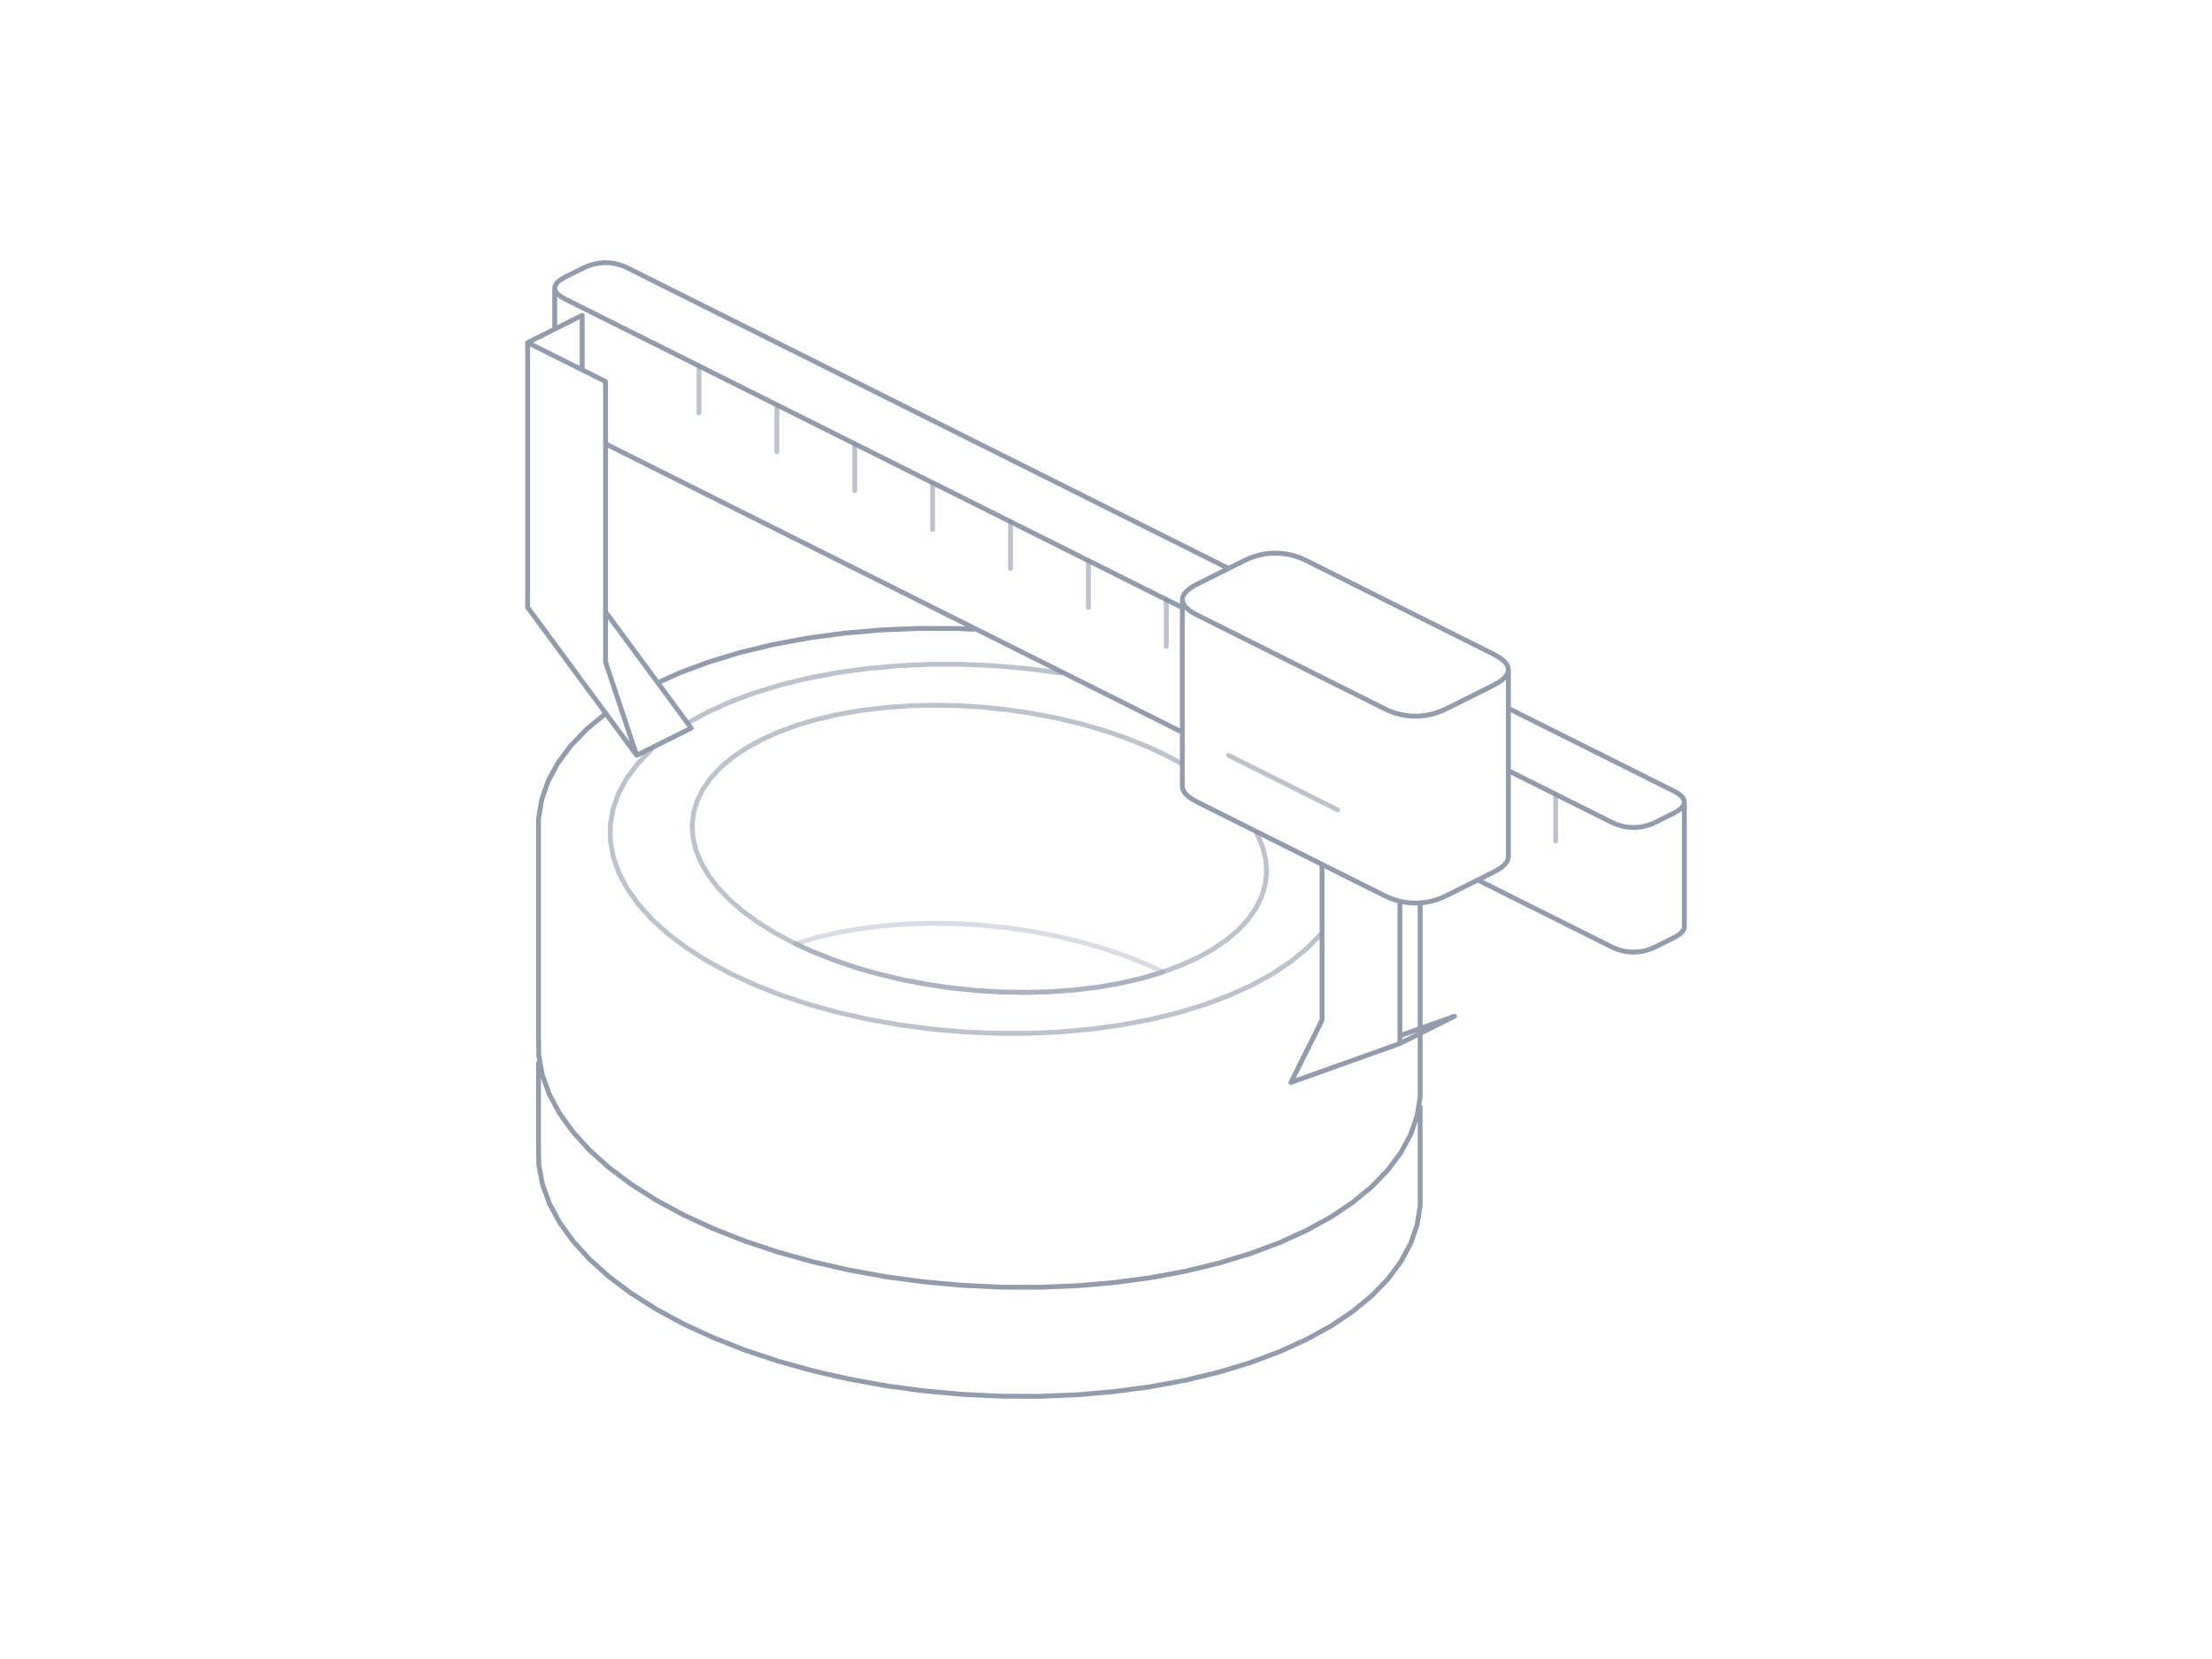
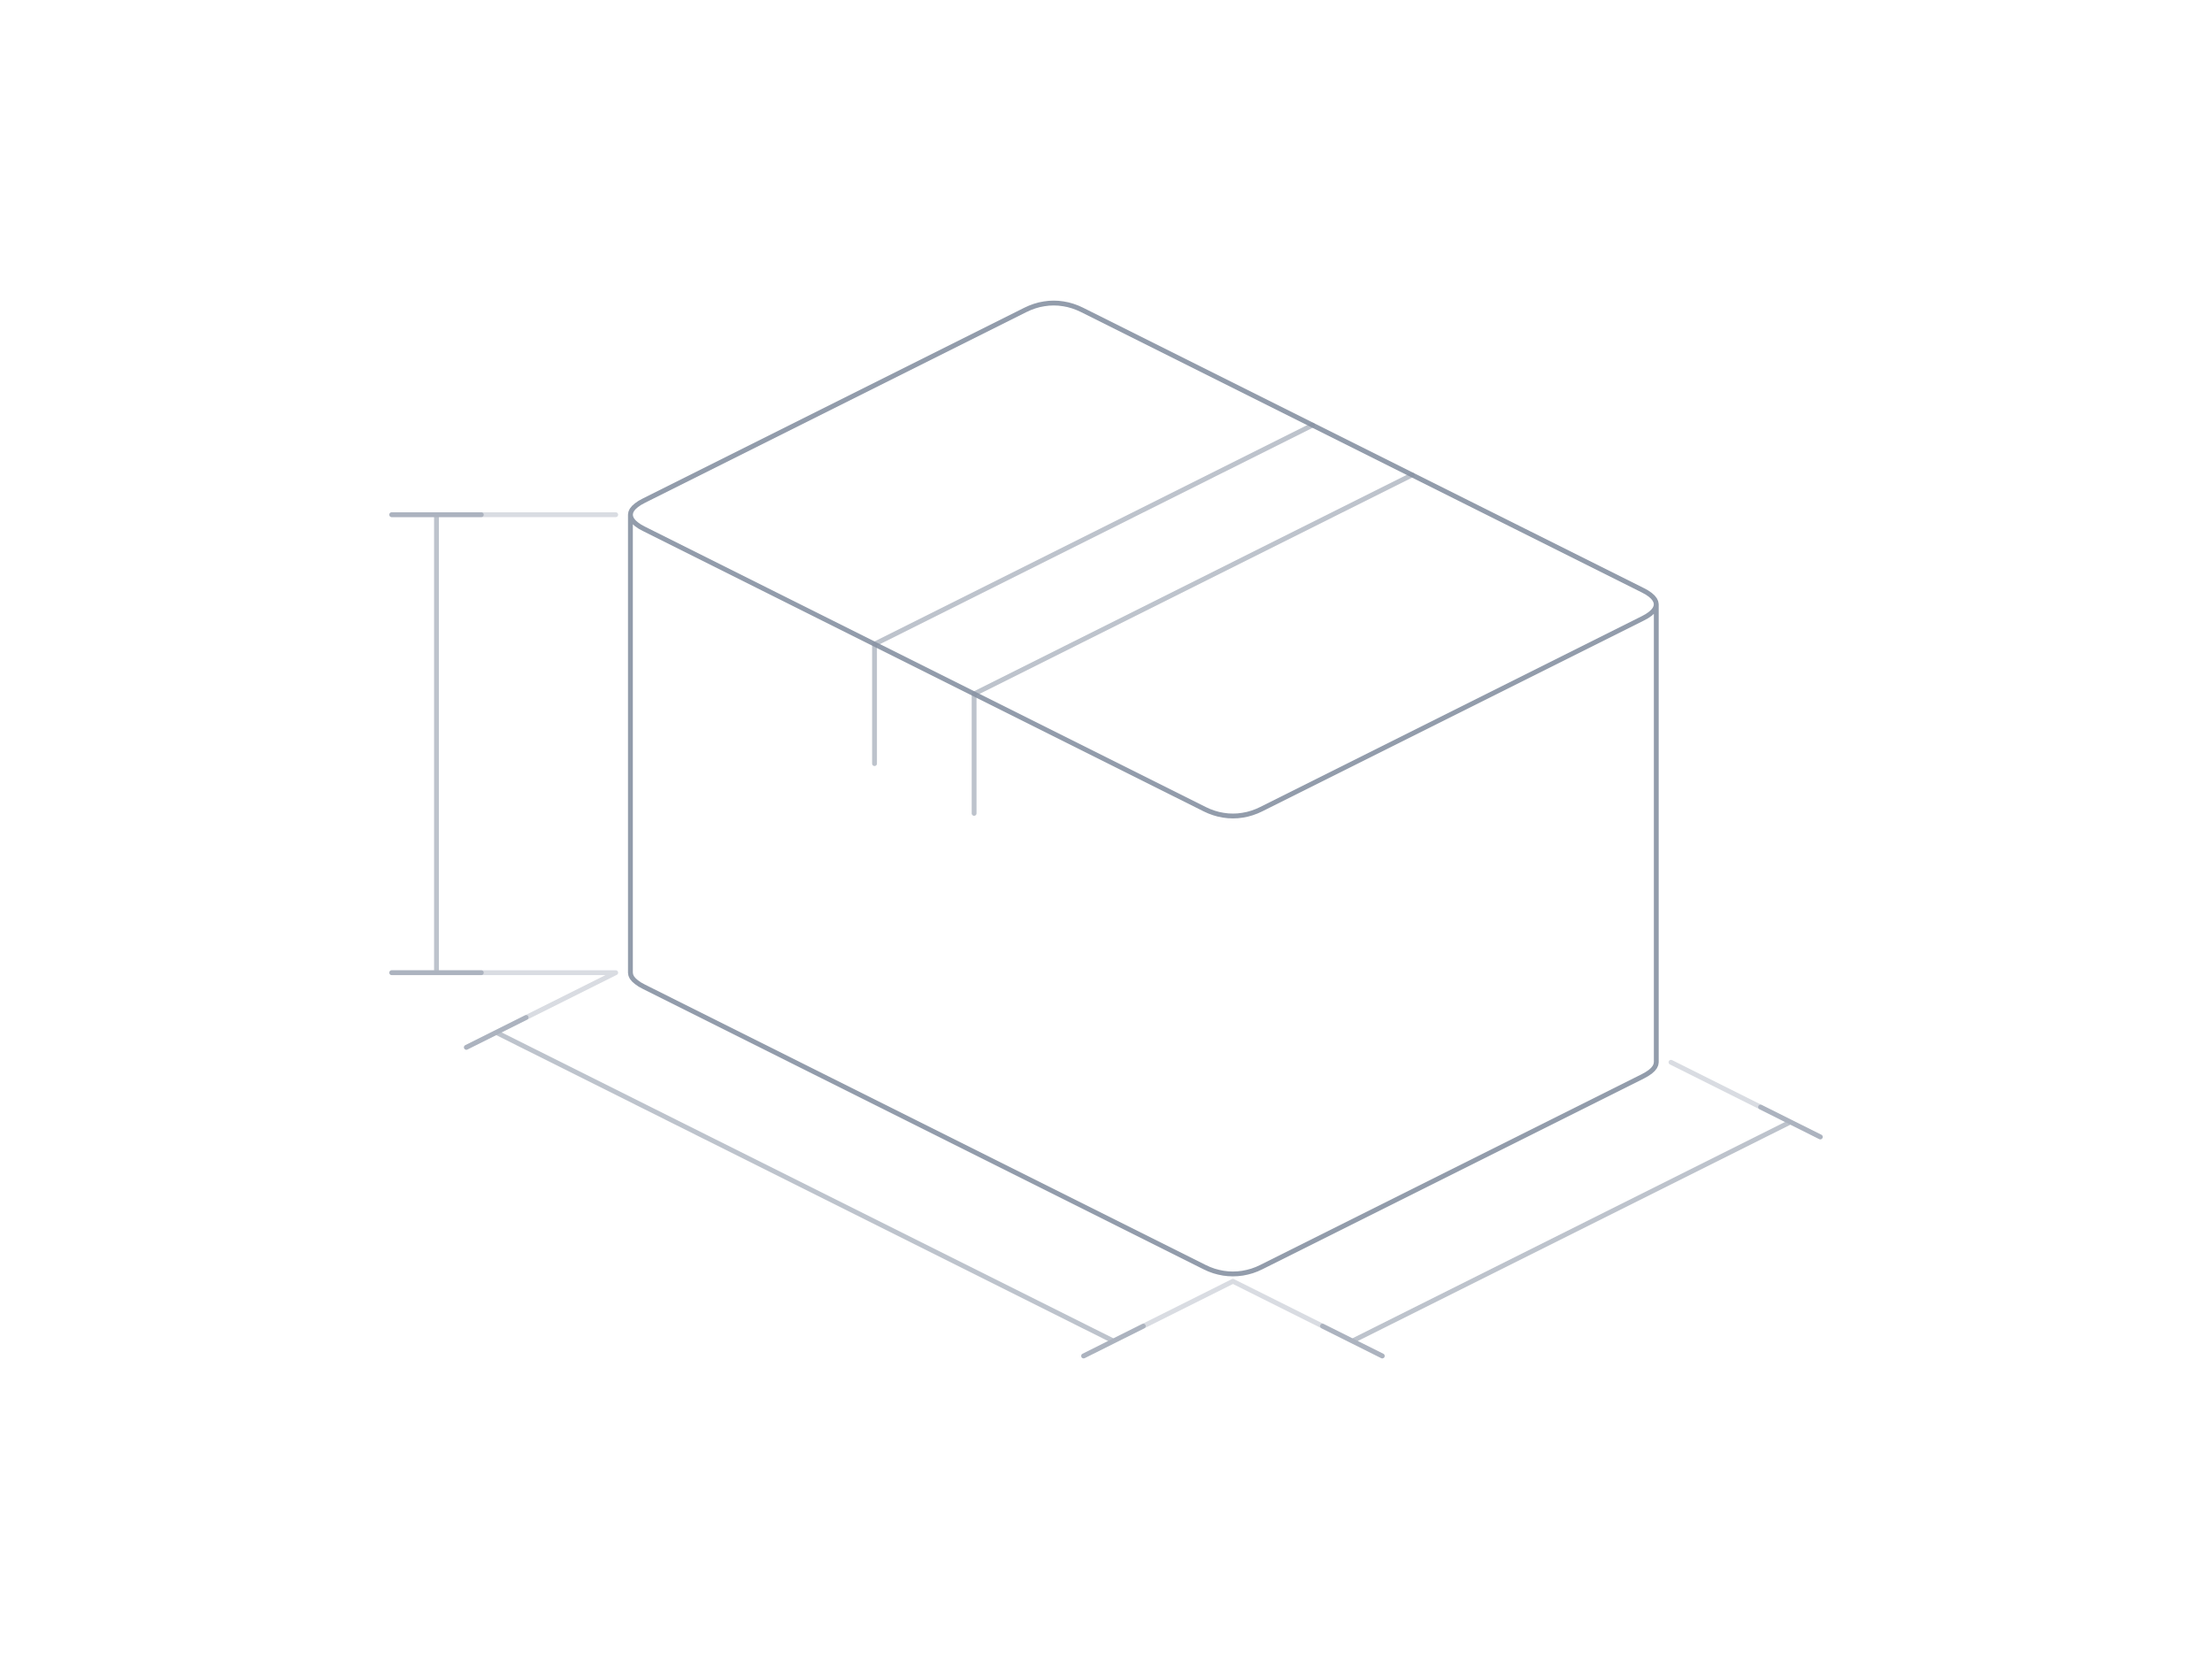
<svg xmlns="http://www.w3.org/2000/svg" viewBox="0 0 480 360" role="img" color="#8792a2" fill="none" stroke="currentColor" stroke-width="1.05" stroke-linecap="round" stroke-linejoin="round">
-   <path vector-effect="non-scaling-stroke" stroke-opacity=".32" d="M176.24,206.46 180.79,208.27 185.59,209.91 190.59,211.34 195.76,212.57 201.05,213.59 206.43,214.38 211.86,214.94 217.30,215.26 222.70,215.35 228.02,215.21 233.22,214.82 238.26,214.21 243.11,213.36 247.73,212.30 252.08,211.01 252.37,210.91 248.80,209.25 244.24,207.43 239.45,205.80 234.45,204.36 229.28,203.13 223.98,202.12 218.60,201.33 213.17,200.77 207.74,200.44 202.34,200.35 197.02,200.50 191.82,200.88 186.77,201.50 181.92,202.34 177.31,203.41 172.96,204.69 172.66,204.80 176.24,206.46" />
-   <path vector-effect="non-scaling-stroke" stroke-opacity=".55" d="M259.84,207.85 256.12,209.53 252.08,211.01 247.73,212.30 243.11,213.36 238.26,214.21 233.22,214.82 228.02,215.21 222.70,215.35 217.30,215.26 211.86,214.94 206.43,214.38 201.05,213.59 195.76,212.57 190.59,211.34 185.59,209.91 180.79,208.27 176.24,206.46 171.96,204.47 167.99,202.33 164.36,200.06 161.09,197.66 158.22,195.16 155.76,192.57 153.73,189.93 152.15,187.23 151.03,184.52 150.38,181.80 150.20,179.10 150.49,176.44 151.26,173.84 152.49,171.32 154.18,168.90 156.31,166.59 158.87,164.41 161.84,162.39 165.20,160.53 168.91,158.86 172.96,157.37 177.31,156.09 181.92,155.02 186.77,154.18 191.82,153.56 197.02,153.18 202.34,153.03 207.74,153.12 213.17,153.45 218.60,154.01 223.98,154.80 229.28,155.81 234.45,157.04 239.45,158.48 244.24,160.11 248.80,161.93 253.08,163.91 256.22,165.61 M272.73,180.89 272.88,181.15 274.01,183.87 274.66,186.58 274.84,189.28 274.54,191.94 273.78,194.54 272.55,197.07 270.86,199.49 268.72,201.80 266.16,203.97 263.19,206.00 259.84,207.85 M271.67,213.77 266.73,216.01 261.38,218.01 255.66,219.76 249.60,221.23 243.27,222.42 236.70,223.33 229.95,223.93 223.07,224.23 216.10,224.23 209.11,223.92 202.15,223.31 195.26,222.40 188.50,221.20 181.93,219.72 175.59,217.97 169.53,215.96 163.80,213.71 158.44,211.23 153.49,208.55 148.99,205.69 144.97,202.66 141.47,199.49 138.51,196.20 136.11,192.82 134.29,189.38 133.07,185.90 132.45,182.40 132.44,178.92 133.05,175.48 134.25,172.10 136.05,168.82 138.44,165.65 141.26,162.75 M149.50,156.75 153.37,154.62 158.31,152.37 163.66,150.37 169.38,148.63 175.43,147.15 181.76,145.96 188.33,145.06 195.08,144.46 201.97,144.16 208.93,144.16 215.92,144.47 222.89,145.08 229.78,145.99 230.07,146.04 M286.53,202.81 283.65,205.76 280.16,208.62 276.16,211.30 271.67,213.77 M151.68,79.41 151.68,89.55 M168.58,87.86 168.58,98.00 M185.48,96.31 185.48,106.45 M202.38,104.76 202.38,114.90 M219.28,113.21 219.28,123.35 M236.18,121.66 236.18,131.80 M253.08,130.11 253.08,140.25 M337.58,172.36 337.58,182.50 M266.60,163.91 290.26,175.74" />
-   <path vector-effect="non-scaling-stroke" stroke-opacity=".9" d="M116.86,230.75 116.86,248.63 116.92,252.78 117.70,256.96 119.20,261.12 121.41,265.24 124.32,269.28 127.89,273.21 132.11,277.00 136.95,280.63 142.36,284.07 148.30,287.28 154.73,290.25 161.60,292.96 168.86,295.37 176.45,297.48 184.31,299.27 192.39,300.73 200.62,301.83 208.95,302.58 217.30,302.97 225.61,303.00 233.83,302.66 241.88,301.96 249.71,300.91 257.25,299.51 264.46,297.76 271.27,295.70 277.63,293.33 283.50,290.66 288.83,287.73 293.57,284.55 297.70,281.14 301.18,277.54 303.99,273.77 306.10,269.85 307.50,265.83 308.17,261.72 308.17,240.22 M199.42,136.37 191.21,136.70 183.16,137.40 175.33,138.46 167.78,139.86 160.58,141.60 153.77,143.67 147.40,146.04 143.06,148.01 M131.19,155.04 127.33,158.22 123.85,161.83 121.05,165.60 118.94,169.51 117.54,173.54 116.86,177.65 116.86,224.97 116.92,229.12 117.70,233.30 119.20,237.46 121.41,241.58 124.32,245.62 127.89,249.55 132.11,253.34 136.95,256.97 142.36,260.41 148.30,263.62 154.73,266.59 161.60,269.30 168.86,271.71 176.45,273.82 184.31,275.61 192.39,277.07 200.62,278.17 208.95,278.92 217.30,279.31 225.61,279.34 233.83,279.00 241.88,278.30 249.71,277.25 257.25,275.85 264.46,274.10 271.27,272.04 277.63,269.67 283.50,267.00 288.83,264.07 293.57,260.89 297.70,257.48 301.18,253.88 303.99,250.11 306.10,246.19 307.50,242.17 308.17,238.06 308.17,224.64 M308.17,222.81 308.17,196.28 M211.09,136.55 207.74,136.39 199.42,136.37 M131.40,57.00 130.58,57.03 129.77,57.13 128.96,57.29 128.16,57.51 127.37,57.80 126.60,58.15 122.68,60.11 121.97,60.50 121.40,60.89 120.95,61.29 120.63,61.70 120.44,62.10 120.37,62.51 120.37,71.01 M131.75,96.49 256.22,158.72 M321.07,191.15 349.68,205.45 350.45,205.80 351.24,206.09 352.04,206.32 352.85,206.48 353.66,206.57 354.48,206.60 355.29,206.57 356.11,206.48 356.91,206.32 357.71,206.09 358.50,205.80 359.28,205.45 363.20,203.49 363.90,203.10 364.48,202.71 364.93,202.31 365.25,201.91 365.44,201.50 365.50,201.09 365.50,174.05 365.44,173.64 365.25,173.24 364.93,172.83 364.48,172.43 363.90,172.04 363.20,171.65 327.67,153.89 M266.21,123.16 136.20,58.15 135.42,57.80 134.63,57.51 133.83,57.29 133.03,57.13 132.21,57.03 131.40,57.00 M365.50,174.05 365.44,174.46 365.25,174.87 364.93,175.27 364.48,175.67 363.90,176.06 363.20,176.45 359.28,178.41 358.50,178.76 357.71,179.05 356.91,179.28 356.11,179.44 355.29,179.53 354.48,179.56 353.66,179.53 352.85,179.44 352.04,179.28 351.24,179.05 350.45,178.76 349.68,178.41 327.67,167.41 M256.22,131.68 122.68,64.91 121.97,64.52 121.40,64.13 120.95,63.73 120.63,63.33 120.44,62.92 120.37,62.51 M126.33,68.43 126.33,79.87 M131.75,133.24 149.99,158.00 138.47,163.75 M114.89,74.15 126.33,68.43 M131.40,143.63 131.40,82.79 114.50,74.34 114.50,131.80 138.16,163.91 131.40,143.63 M304.13,224.63 315.61,220.53 304.13,226.27 M280.12,234.89 303.78,226.44 303.78,195.93 M286.88,187.96 286.88,221.37 280.12,234.89 M276.74,120.03 275.60,120.07 274.46,120.21 273.33,120.43 272.21,120.75 271.10,121.15 270.02,121.64 259.80,126.75 258.81,127.30 258.01,127.85 257.38,128.41 256.93,128.97 256.66,129.54 256.57,130.11 256.57,170.67 256.66,171.24 256.93,171.81 257.38,172.38 258.01,172.94 258.81,173.49 259.80,174.03 300.44,194.35 301.52,194.85 302.63,195.25 303.75,195.56 304.88,195.79 306.02,195.92 307.16,195.97 308.30,195.92 309.44,195.79 310.57,195.56 311.69,195.25 312.79,194.85 313.88,194.35 324.10,189.24 325.08,188.70 325.89,188.15 326.52,187.59 326.97,187.02 327.23,186.45 327.32,185.88 327.32,145.32 327.23,144.75 326.97,144.18 326.52,143.62 325.89,143.06 325.08,142.51 324.10,141.96 283.46,121.64 282.37,121.15 281.27,120.75 280.15,120.43 279.02,120.21 277.88,120.07 276.74,120.03 M327.32,145.32 327.23,145.89 326.97,146.46 326.52,147.03 325.89,147.59 325.08,148.14 324.10,148.68 313.88,153.79 312.79,154.29 311.69,154.69 310.57,155.00 309.44,155.23 308.30,155.36 307.16,155.41 306.02,155.36 304.88,155.23 303.75,155.00 302.63,154.69 301.52,154.29 300.44,153.79 259.80,133.47 258.81,132.93 258.01,132.38 257.38,131.82 256.93,131.25 256.66,130.68 256.57,130.11" />
+   <path vector-effect="non-scaling-stroke" stroke-opacity=".32" d="M133.61,211.07 101.20,227.27 M267.54,278.04 235.14,294.24 M362.60,230.51 395.00,246.71 M267.54,278.04 299.95,294.24 M133.61,211.07 85.00,211.07 M133.61,111.69 85.00,111.69" />
+   <path vector-effect="non-scaling-stroke" stroke-opacity=".55" d="M284.83,92.25 189.77,139.78 189.77,165.70 M306.43,103.05 211.38,150.58 211.38,176.50 M107.68,224.03 241.62,291.00 M114.16,220.79 101.20,227.27 M248.10,287.76 235.14,294.24 M388.52,243.47 293.47,291.00 M382.04,240.23 395.00,246.71 M286.99,287.76 299.95,294.24 M94.72,211.07 94.72,111.69 M104.44,211.07 85.00,211.07 M104.44,111.69 85.00,111.69" />
+   <path vector-effect="non-scaling-stroke" stroke-opacity=".9" d="M228.66,65.76 227.62,65.80 226.58,65.93 225.54,66.13 224.52,66.42 223.51,66.79 222.52,67.24 139.74,108.63 138.84,109.12 138.11,109.63 137.53,110.14 137.12,110.65 136.88,111.17 136.80,111.69 136.80,211.07 136.88,211.59 137.12,212.11 137.53,212.62 138.11,213.13 138.84,213.64 139.74,214.13 261.41,274.97 262.40,275.42 263.41,275.79 264.43,276.07 265.46,276.28 266.50,276.40 267.54,276.44 268.59,276.40 269.62,276.28 270.66,276.07 271.68,275.79 272.69,275.42 273.68,274.97 356.46,233.58 357.36,233.08 358.10,232.58 358.67,232.07 359.08,231.55 359.32,231.03 359.41,230.51 359.41,131.14 359.32,130.62 359.08,130.10 358.67,129.58 358.10,129.07 357.36,128.56 356.46,128.07 234.79,67.24 233.80,66.79 232.79,66.42 231.77,66.13 230.74,65.93 229.70,65.80 228.66,65.76 M359.41,131.14 359.32,131.66 359.08,132.18 358.67,132.69 358.10,133.20 357.36,133.71 356.46,134.20 273.68,175.59 272.69,176.04 271.68,176.41 270.66,176.70 269.62,176.90 268.59,177.03 267.54,177.07 266.50,177.03 265.46,176.90 264.43,176.70 263.41,176.41 262.40,176.04 261.41,175.59 139.74,114.76 138.84,114.27 138.11,113.76 137.53,113.25 137.12,112.73 136.88,112.21 136.80,111.69" />
</svg>
